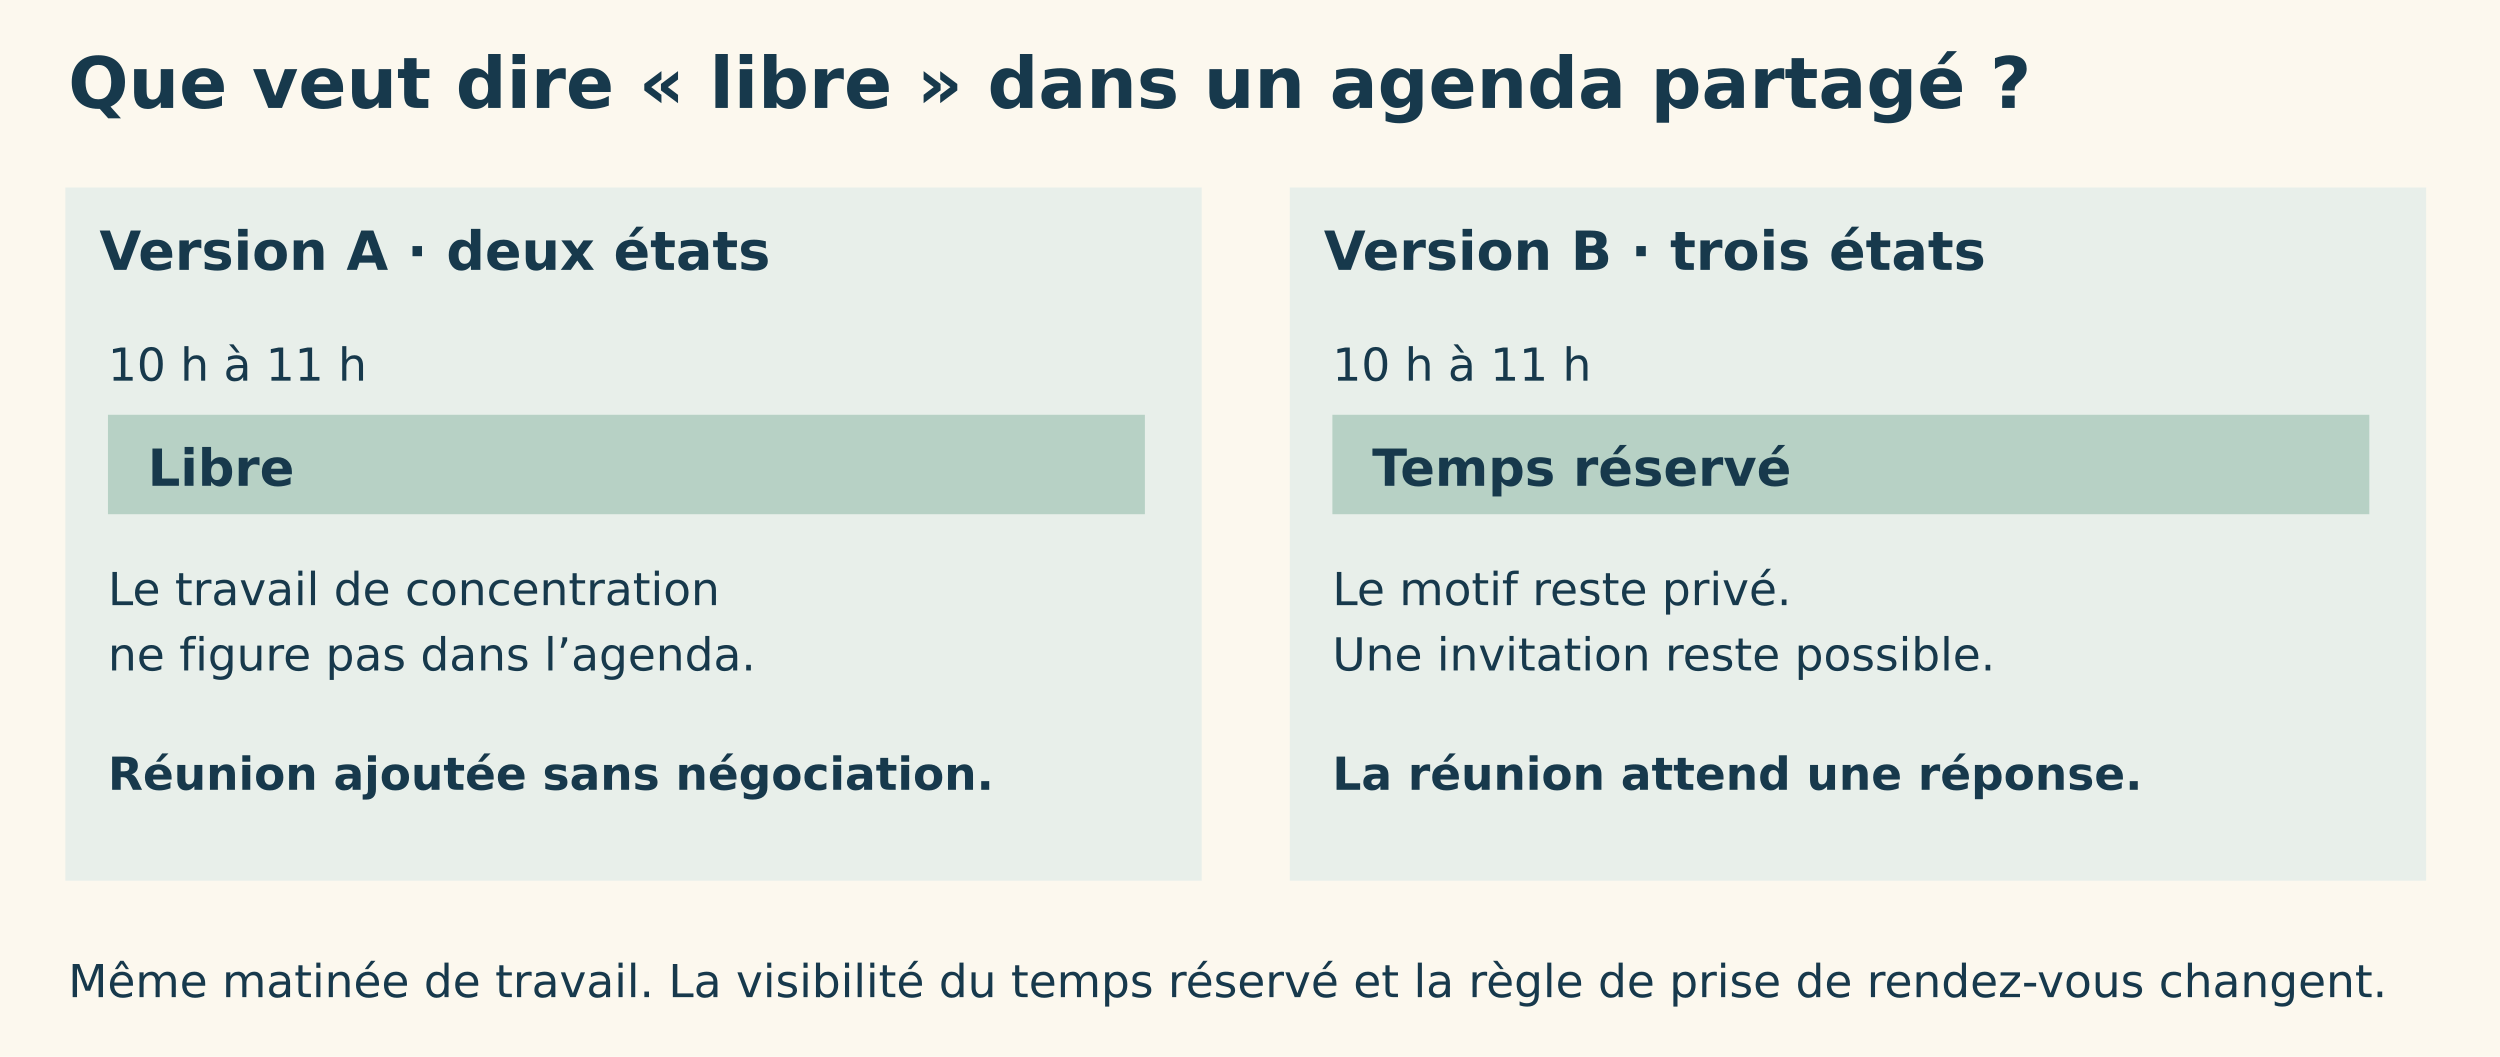
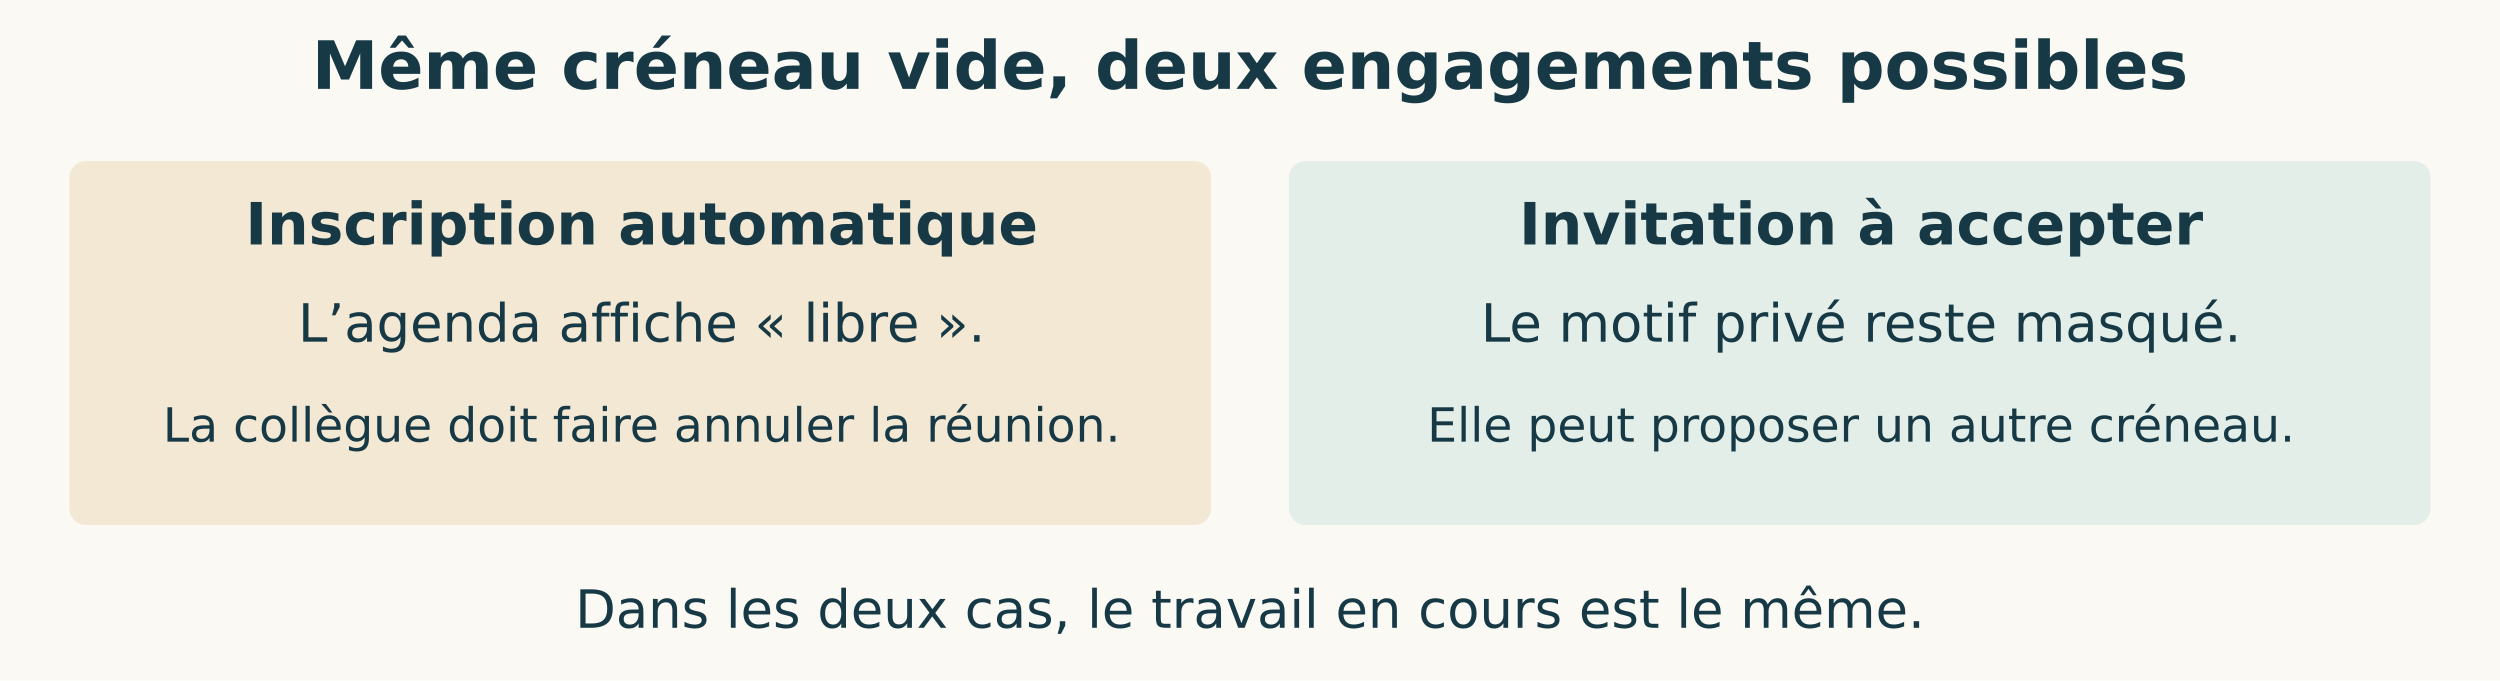
- <svg xmlns="http://www.w3.org/2000/svg" width="880" height="372" viewBox="0 0 880 372" role="img">
-   <rect width="880" height="372" fill="#fcf8ee" />
-   <g font-family="DejaVu Sans,sans-serif" fill="#17394c">
-     <text x="24" y="38" font-size="25" fill="#17394c" font-weight="bold">Que veut dire « libre » dans un agenda partagé ?</text>
-     <rect x="23" y="66" width="400" height="244" fill="#e8efea" stroke="none" stroke-width="1" />
-     <text x="35" y="95" font-size="19" fill="#17394c" font-weight="bold">Version A · deux états</text>
-     <text x="38" y="134" font-size="16" fill="#17394c">10 h à 11 h</text>
-     <rect x="38" y="146" width="365" height="35" fill="#b7d1c5" stroke="none" stroke-width="1" />
-     <text x="52" y="171" font-size="18" fill="#17394c" font-weight="bold">Libre</text>
-     <text x="38" y="213" font-size="16" fill="#17394c">Le travail de concentration</text>
-     <text x="38" y="236" font-size="16" fill="#17394c">ne figure pas dans l’agenda.</text>
-     <text x="38" y="278" font-size="16" fill="#17394c" font-weight="bold">Réunion ajoutée sans négociation.</text>
-     <rect x="454" y="66" width="400" height="244" fill="#e8efea" stroke="none" stroke-width="1" />
-     <text x="466" y="95" font-size="19" fill="#17394c" font-weight="bold">Version B · trois états</text>
-     <text x="469" y="134" font-size="16" fill="#17394c">10 h à 11 h</text>
-     <rect x="469" y="146" width="365" height="35" fill="#b7d1c5" stroke="none" stroke-width="1" />
-     <text x="483" y="171" font-size="18" fill="#17394c" font-weight="bold">Temps réservé</text>
-     <text x="469" y="213" font-size="16" fill="#17394c">Le motif reste privé.</text>
-     <text x="469" y="236" font-size="16" fill="#17394c">Une invitation reste possible.</text>
-     <text x="469" y="278" font-size="16" fill="#17394c" font-weight="bold">La réunion attend une réponse.</text>
-     <text x="24" y="351" font-size="16" fill="#17394c">Même matinée de travail. La visibilité du temps réservé et la règle de prise de rendez-vous changent.</text>
-   </g>
+ <svg xmlns="http://www.w3.org/2000/svg" width="900" height="245" viewBox="0 0 900 245" role="img">
+   <rect width="900" height="245" fill="#faf9f4" />
+   <text x="450" y="32" font-weight="700" fill="#163945" text-anchor="middle" font-family="DejaVu Sans,sans-serif" font-size="24">Même créneau vide, deux engagements possibles</text>
+   <rect x="25" y="58" width="411" height="131" rx="6" fill="#f3e8d4" />
+   <rect x="464" y="58" width="411" height="131" rx="6" fill="#e3eee8" />
+   <text x="231" y="88" font-weight="700" fill="#163945" text-anchor="middle" font-family="DejaVu Sans,sans-serif" font-size="21">Inscription automatique</text>
+   <text x="670" y="88" font-weight="700" fill="#163945" text-anchor="middle" font-family="DejaVu Sans,sans-serif" font-size="21">Invitation à accepter</text>
+   <text x="231" y="123" font-weight="400" fill="#163945" text-anchor="middle" font-family="DejaVu Sans,sans-serif" font-size="19">L’agenda affiche « libre ».</text>
+   <text x="670" y="123" font-weight="400" fill="#163945" text-anchor="middle" font-family="DejaVu Sans,sans-serif" font-size="19">Le motif privé reste masqué.</text>
+   <text x="231" y="159" font-weight="400" fill="#163945" text-anchor="middle" font-family="DejaVu Sans,sans-serif" font-size="17">La collègue doit faire annuler la réunion.</text>
+   <text x="670" y="159" font-weight="400" fill="#163945" text-anchor="middle" font-family="DejaVu Sans,sans-serif" font-size="17">Elle peut proposer un autre créneau.</text>
+   <text x="450" y="226" font-weight="400" fill="#163945" text-anchor="middle" font-family="DejaVu Sans,sans-serif" font-size="19">Dans les deux cas, le travail en cours est le même.</text>
</svg>
